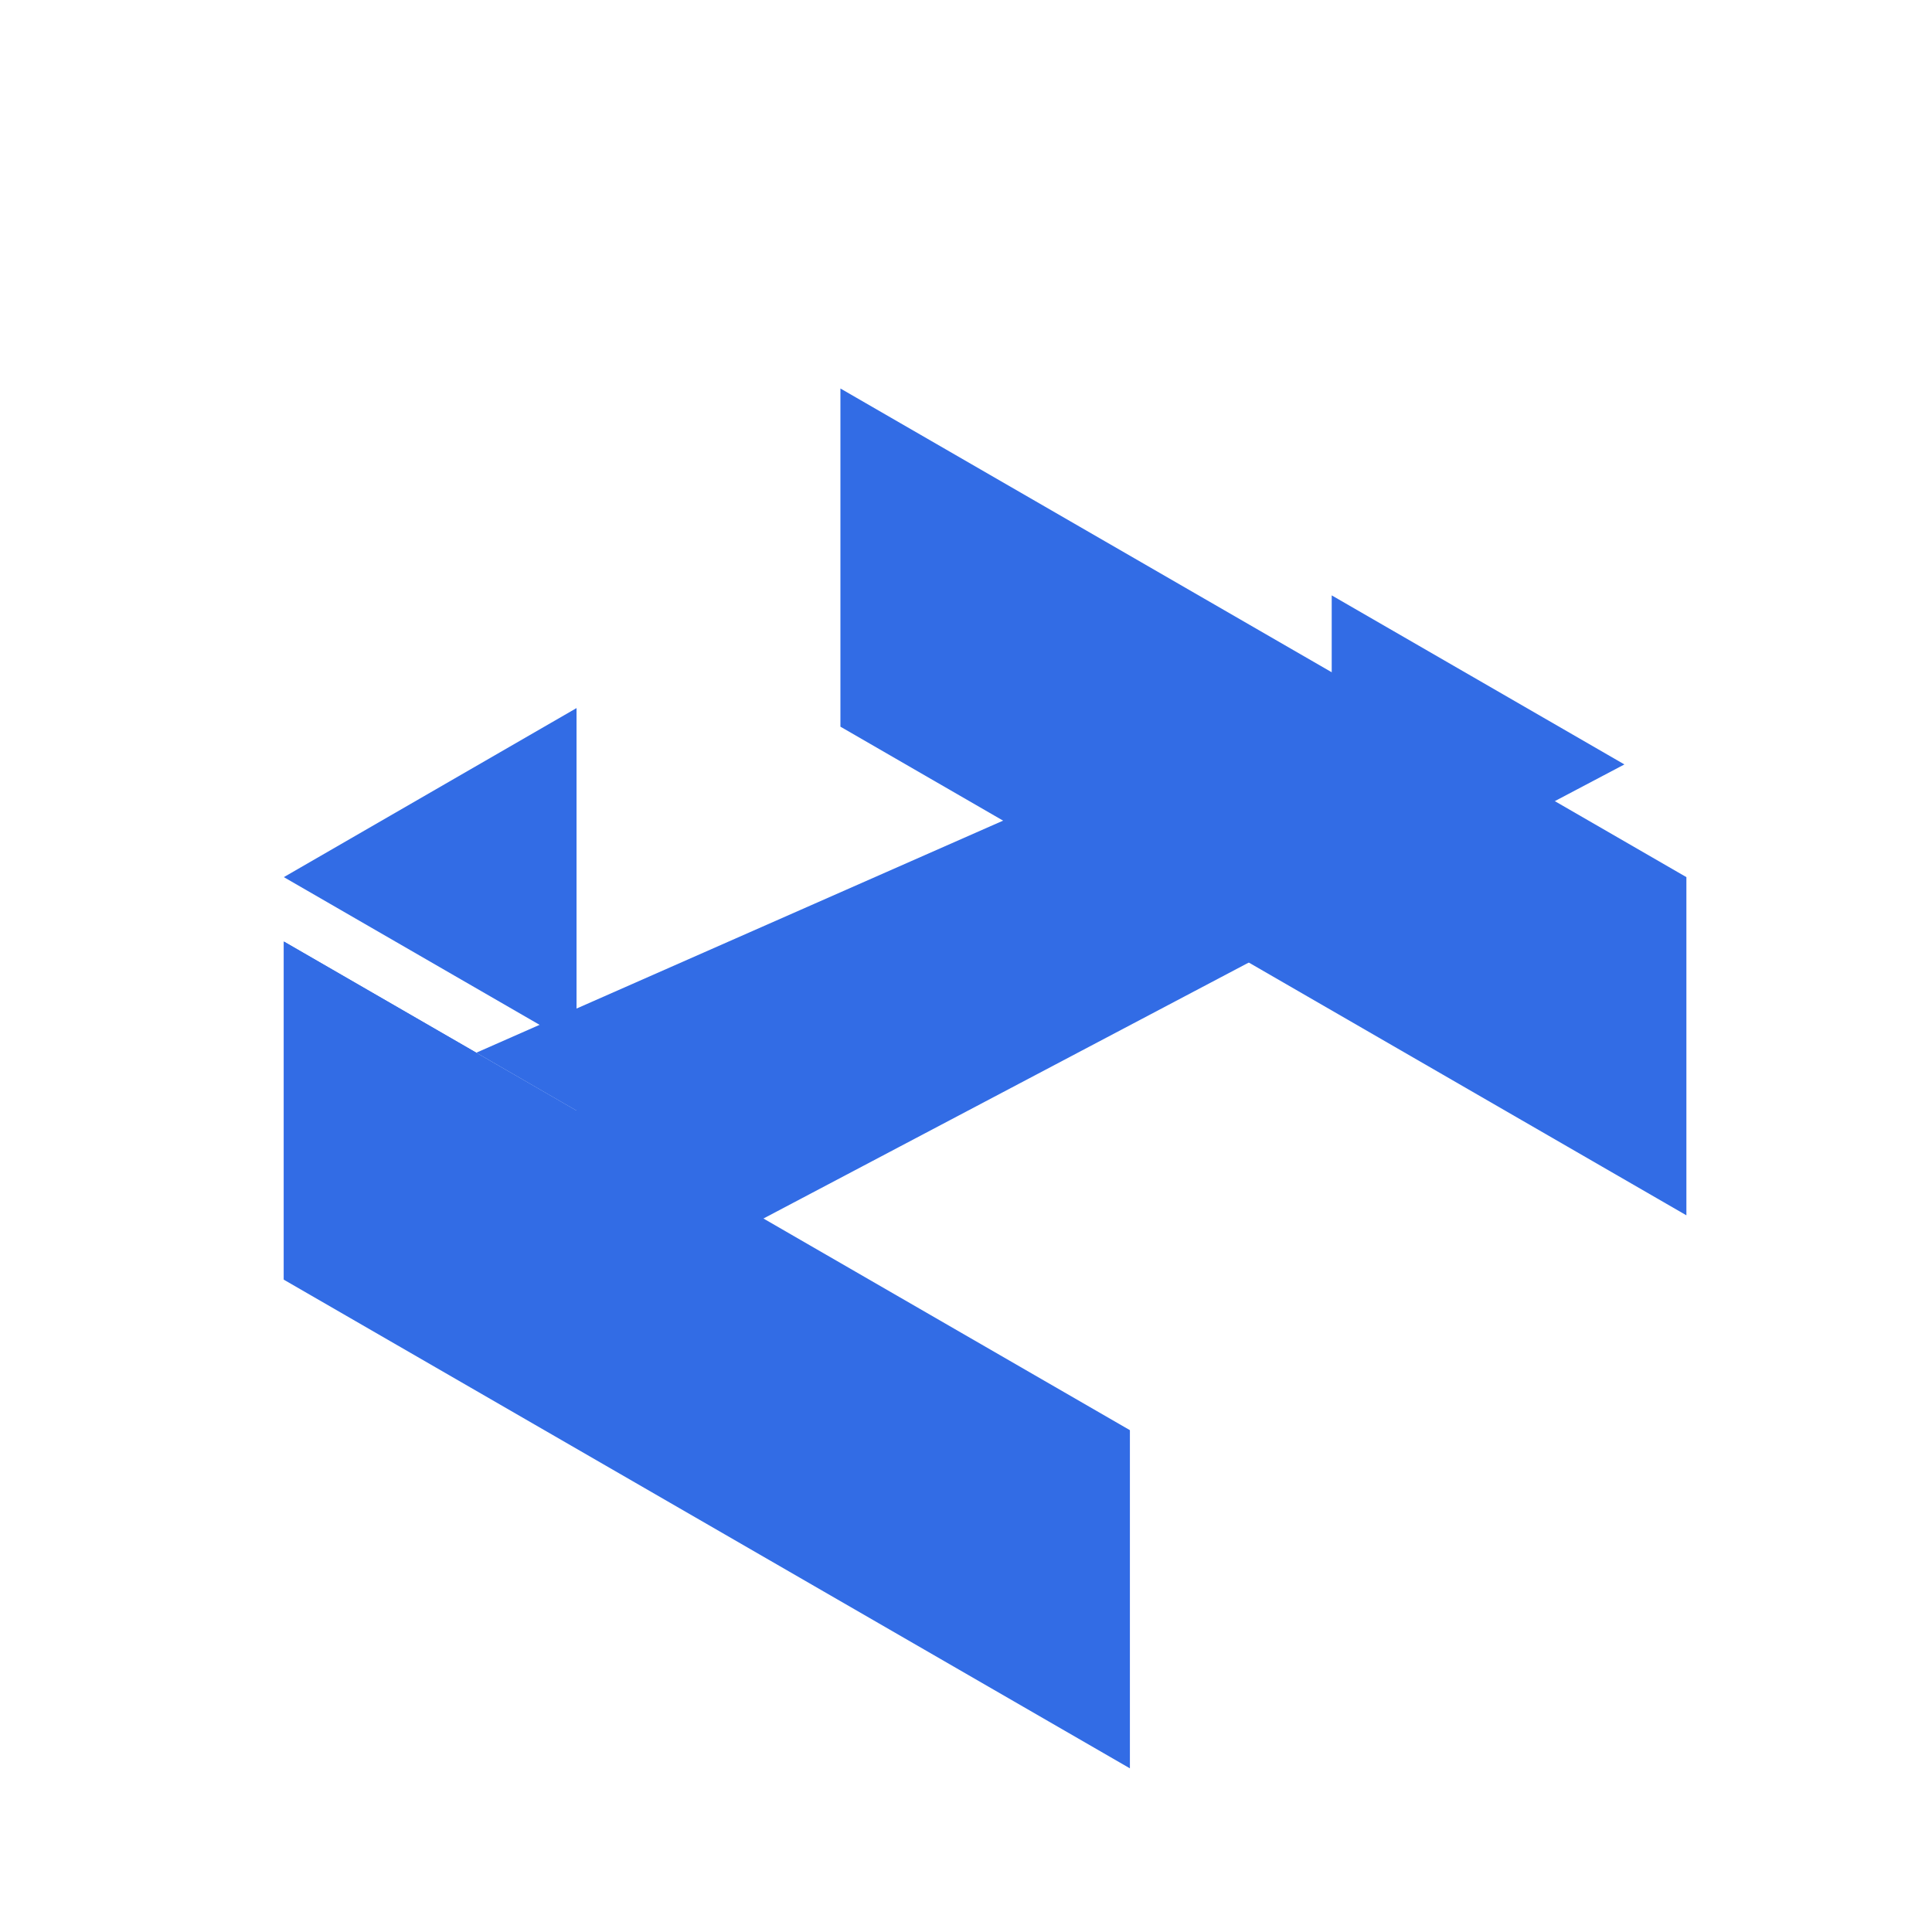
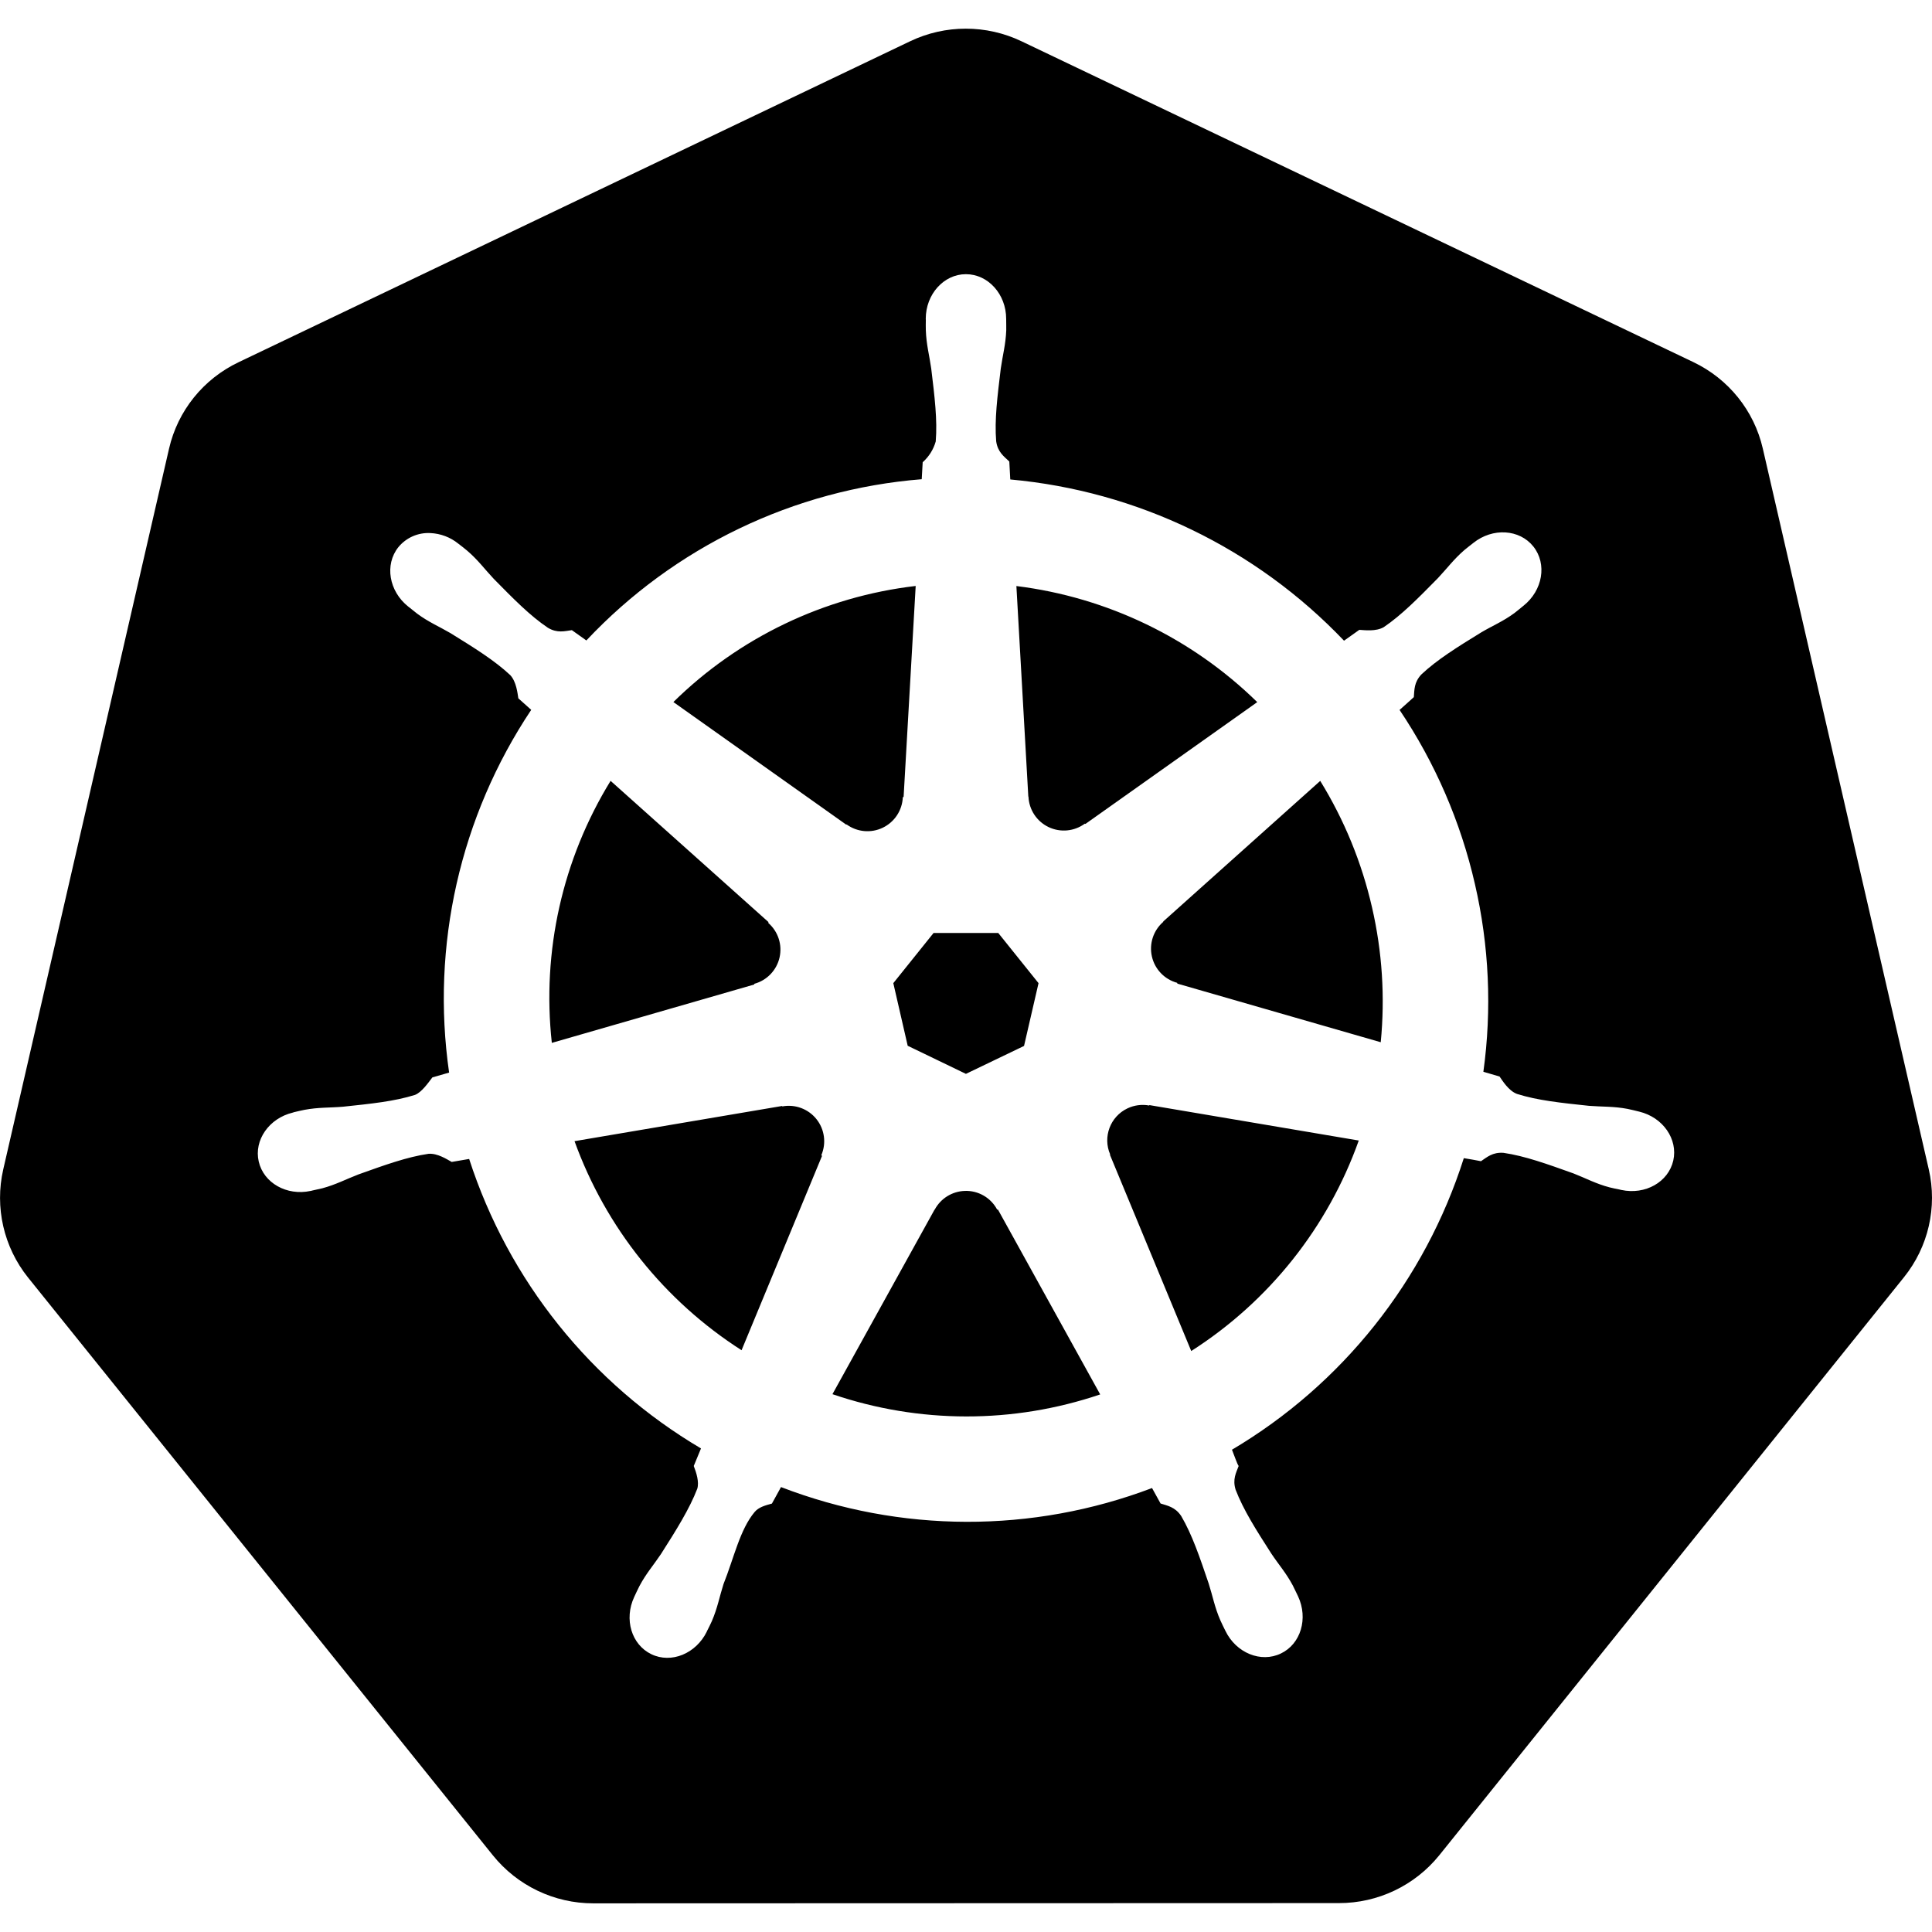
- <svg xmlns="http://www.w3.org/2000/svg" viewBox="0 0 24 24" fill="currentColor">
-   <path fill="#326CE5" d="M3.526 10.896l3.636-2.1v4.2l-3.636-2.1zM3.526 15.897l10.51 6.07v-4.201l-10.51-6.07v4.201zm17.423-5.001L10.44 4.826v4.201l10.509 6.07v-4.2z" />
-   <path fill="#326CE5" d="M7.162 13.797L3.526 15.896v-4.2l3.636 2.101zm9.381-5.401L5.034 13.466l3.636 2.1 11.509-6.07-3.636-2.1z" />
+ <svg xmlns="http://www.w3.org/2000/svg" role="img" viewBox="0 0 24 24">
+   <path d="M10.204 14.35l.007.01-.999 2.413a5.171 5.171 0 0 1-2.075-2.597l2.578-.437.004.005a.44.44 0 0 1 .484.606zm-.833-2.129a.44.44 0 0 0 .173-.756l.002-.011L7.585 9.7a5.143 5.143 0 0 0-.73 3.255l2.514-.725.002-.009zm1.145-1.98a.44.44 0 0 0 .699-.337l.01-.005.15-2.62a5.144 5.144 0 0 0-3.01 1.442l2.147 1.523.004-.002zm.76 2.75l.723.349.722-.347.18-.78-.5-.623h-.804l-.5.623.179.779zm1.5-3.095a.44.44 0 0 0 .7.336l.008.003 2.134-1.513a5.188 5.188 0 0 0-2.992-1.442l.148 2.615.002.001zm10.876 5.97l-5.773 7.181a1.6 1.6 0 0 1-1.248.594l-9.261.003a1.6 1.6 0 0 1-1.247-.596l-5.776-7.18a1.583 1.583 0 0 1-.307-1.34L2.1 5.573c.108-.47.425-.864.863-1.073L11.305.513a1.606 1.606 0 0 1 1.385 0l8.345 3.985c.438.209.755.604.863 1.073l2.062 8.955c.108.47-.005.963-.308 1.34zm-3.289-2.057c-.042-.01-.103-.026-.145-.034-.174-.033-.315-.025-.479-.038-.35-.037-.638-.067-.895-.148-.105-.04-.18-.165-.216-.216l-.201-.059a6.45 6.45 0 0 0-.105-2.332 6.465 6.465 0 0 0-.936-2.163c.052-.047.15-.133.177-.159.008-.09.001-.183.094-.282.197-.185.444-.338.743-.522.142-.084.273-.137.415-.242.032-.024.076-.062.11-.089.24-.191.295-.52.123-.736-.172-.216-.506-.236-.745-.045-.034.027-.08.062-.111.088-.134.116-.217.23-.33.35-.246.25-.45.458-.673.609-.097.056-.239.037-.303.033l-.19.135a6.545 6.545 0 0 0-4.146-2.003l-.012-.223c-.065-.062-.143-.115-.163-.25-.022-.268.015-.557.057-.905.023-.163.061-.298.068-.475.001-.04-.001-.099-.001-.142 0-.306-.224-.555-.5-.555-.275 0-.499.249-.499.555l.001.014c0 .041-.002.092 0 .128.006.177.044.312.067.475.042.348.078.637.056.906a.545.545 0 0 1-.162.258l-.012.211a6.424 6.424 0 0 0-4.166 2.003 8.373 8.373 0 0 1-.18-.128c-.09.012-.18.04-.297-.029-.223-.15-.427-.358-.673-.608-.113-.12-.195-.234-.329-.349-.03-.026-.077-.062-.111-.088a.594.594 0 0 0-.348-.132.481.481 0 0 0-.398.176c-.172.216-.117.546.123.737l.007.005.104.083c.142.105.272.159.414.242.299.185.546.338.743.522.076.082.09.226.1.288l.16.143a6.462 6.462 0 0 0-1.02 4.506l-.208.06c-.055.072-.133.184-.215.217-.257.081-.546.11-.895.147-.164.014-.305.006-.48.039-.037.007-.09.02-.133.03l-.004.002-.007.002c-.295.071-.484.342-.423.608.061.267.349.429.645.365l.007-.001.01-.003.129-.029c.17-.046.294-.113.448-.172.33-.118.604-.217.87-.256.112-.009.23.069.288.101l.217-.037a6.5 6.5 0 0 0 2.88 3.596l-.09.218c.033.084.069.199.044.282-.097.252-.263.517-.452.813-.091.136-.185.242-.268.399-.02.037-.045.095-.064.134-.128.275-.034.591.213.71.248.12.556-.007.69-.282v-.002c.02-.039.046-.09.062-.127.07-.162.094-.301.144-.458.132-.332.205-.68.387-.897.05-.06.13-.082.215-.105l.113-.205a6.453 6.453 0 0 0 4.609.012l.106.192c.086.028.18.042.256.155.136.232.229.507.342.84.05.156.074.295.145.457.016.037.043.09.062.129.133.276.442.402.69.282.247-.118.341-.435.213-.71-.02-.039-.045-.096-.065-.134-.083-.156-.177-.261-.268-.398-.19-.296-.346-.541-.443-.793-.04-.13.007-.21.038-.294-.018-.022-.059-.144-.083-.202a6.499 6.499 0 0 0 2.88-3.622c.064.01.176.03.213.038.075-.05.144-.114.28-.104.266.039.54.138.87.256.154.06.277.128.448.173.036.01.088.019.13.028l.009.003.007.001c.297.064.584-.098.645-.365.06-.266-.128-.537-.423-.608zM16.4 9.701l-1.95 1.746v.005a.44.44 0 0 0 .173.757l.003.01 2.526.728a5.199 5.199 0 0 0-.108-1.674A5.208 5.208 0 0 0 16.4 9.7zm-4.013 5.325a.437.437 0 0 0-.404-.232.44.44 0 0 0-.372.233h-.002l-1.268 2.292a5.164 5.164 0 0 0 3.326.003l-1.27-2.296h-.01zm1.888-1.293a.44.44 0 0 0-.27.036.44.44 0 0 0-.214.572l-.003.004 1.01 2.438a5.15 5.15 0 0 0 2.081-2.615l-2.6-.44-.004.005z" />
</svg>
